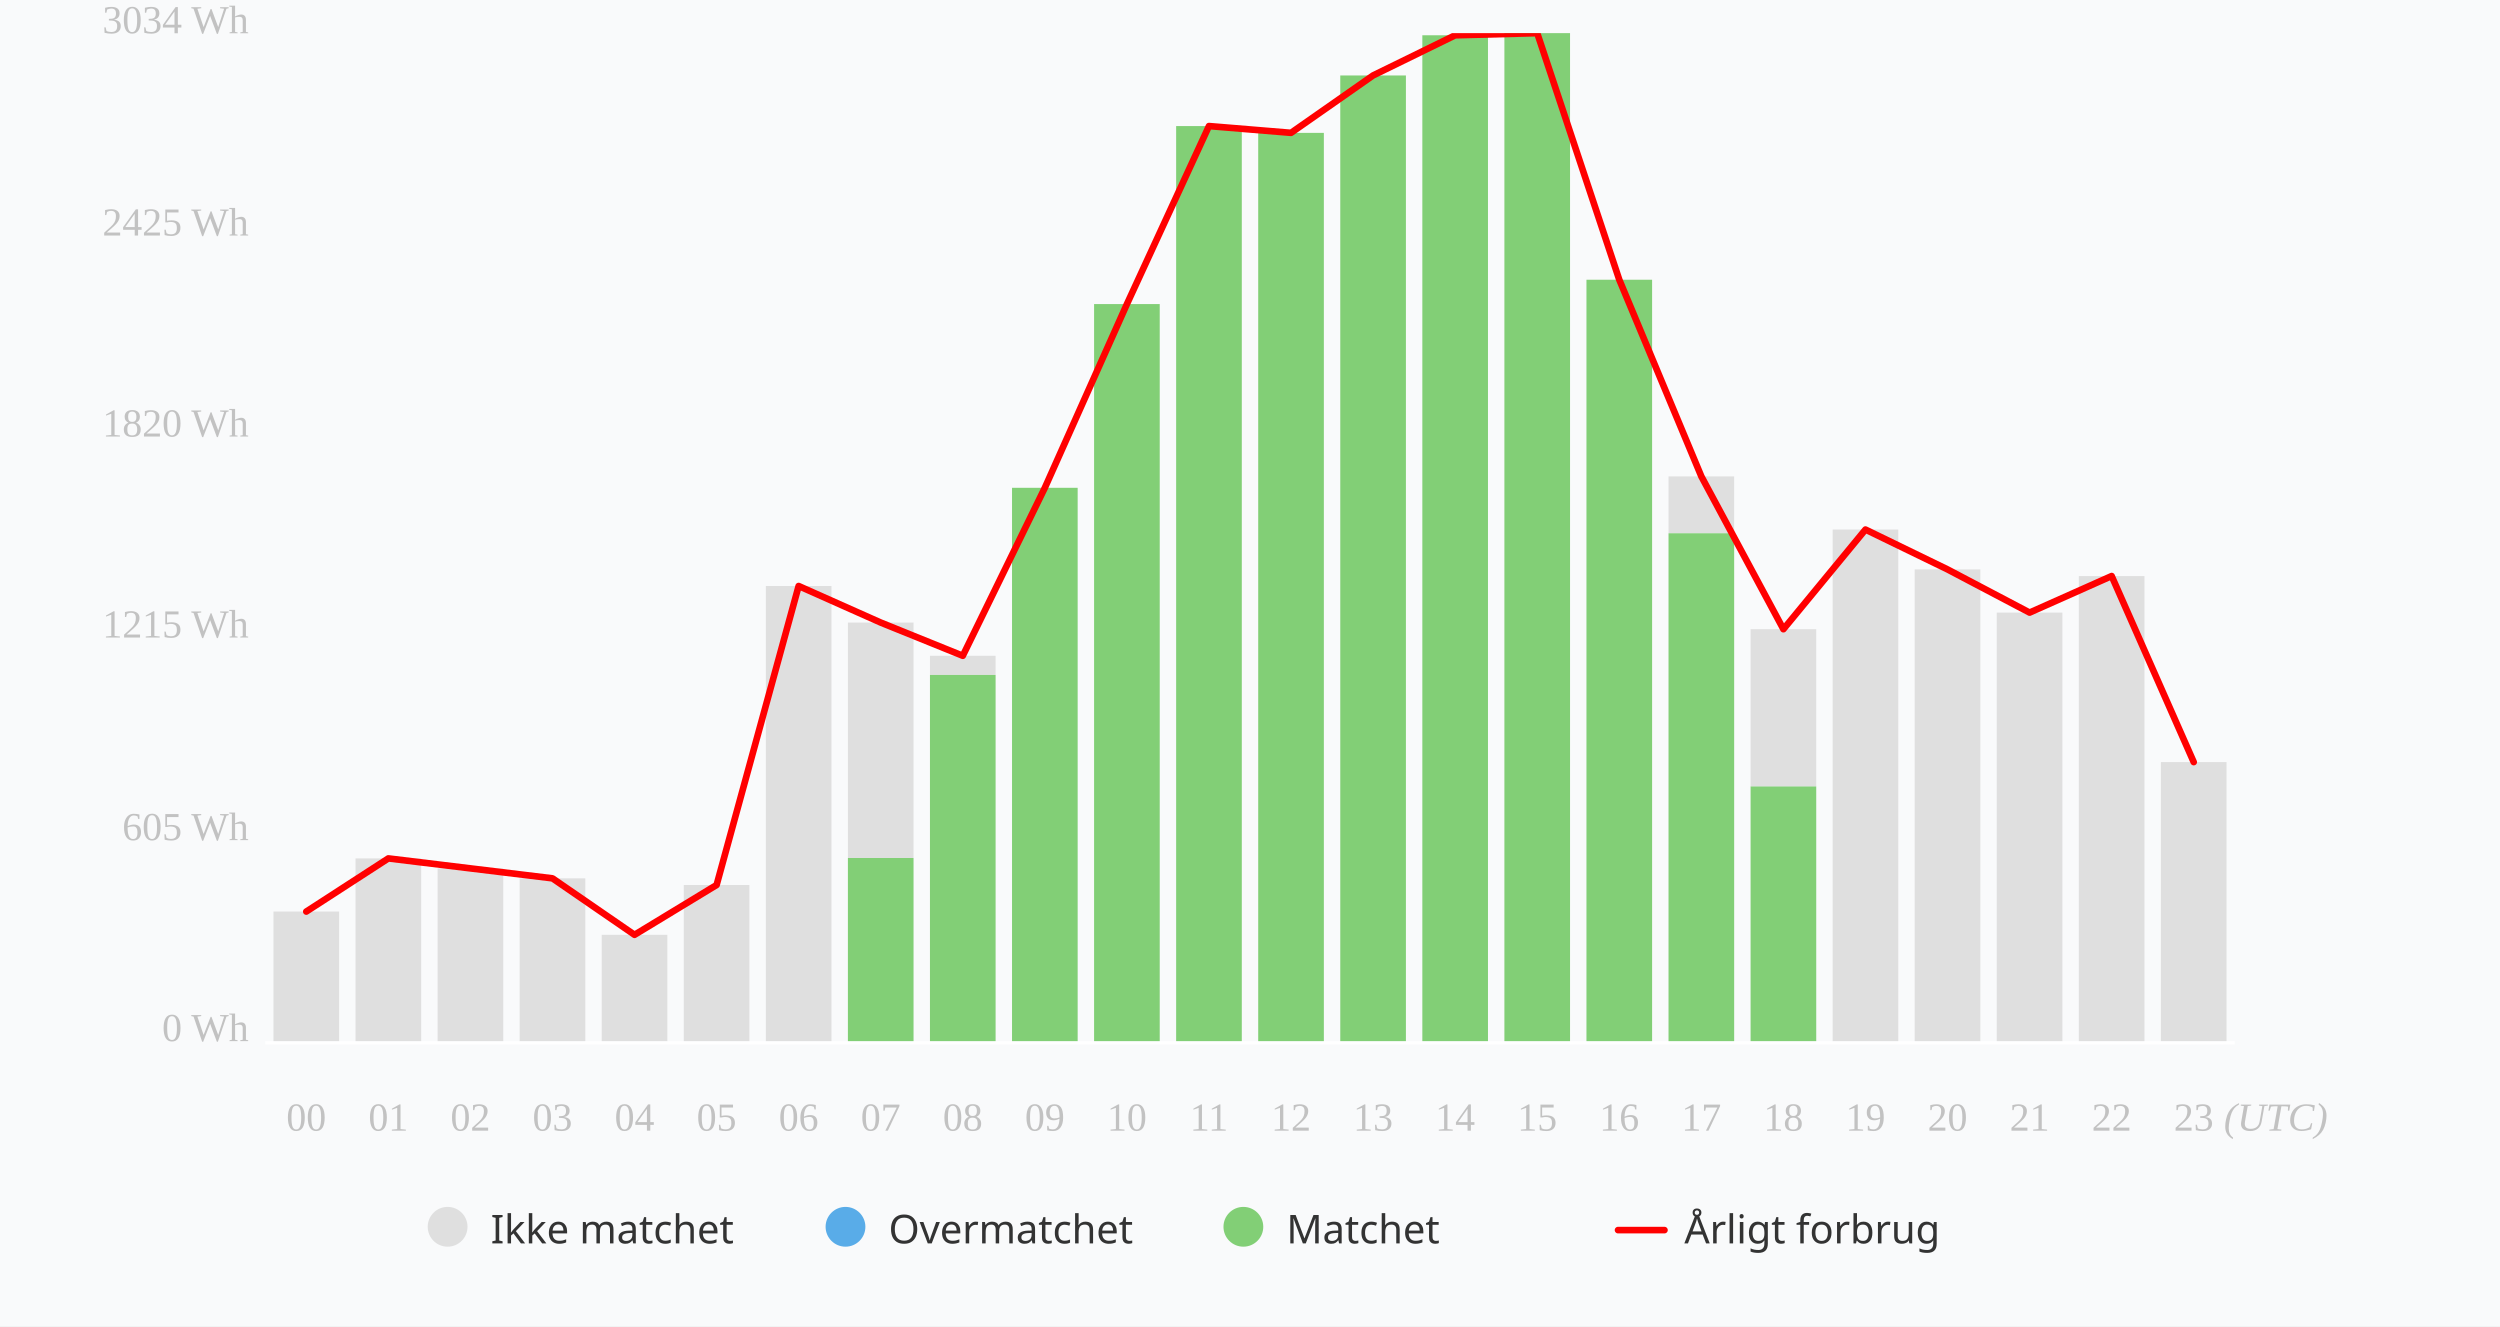
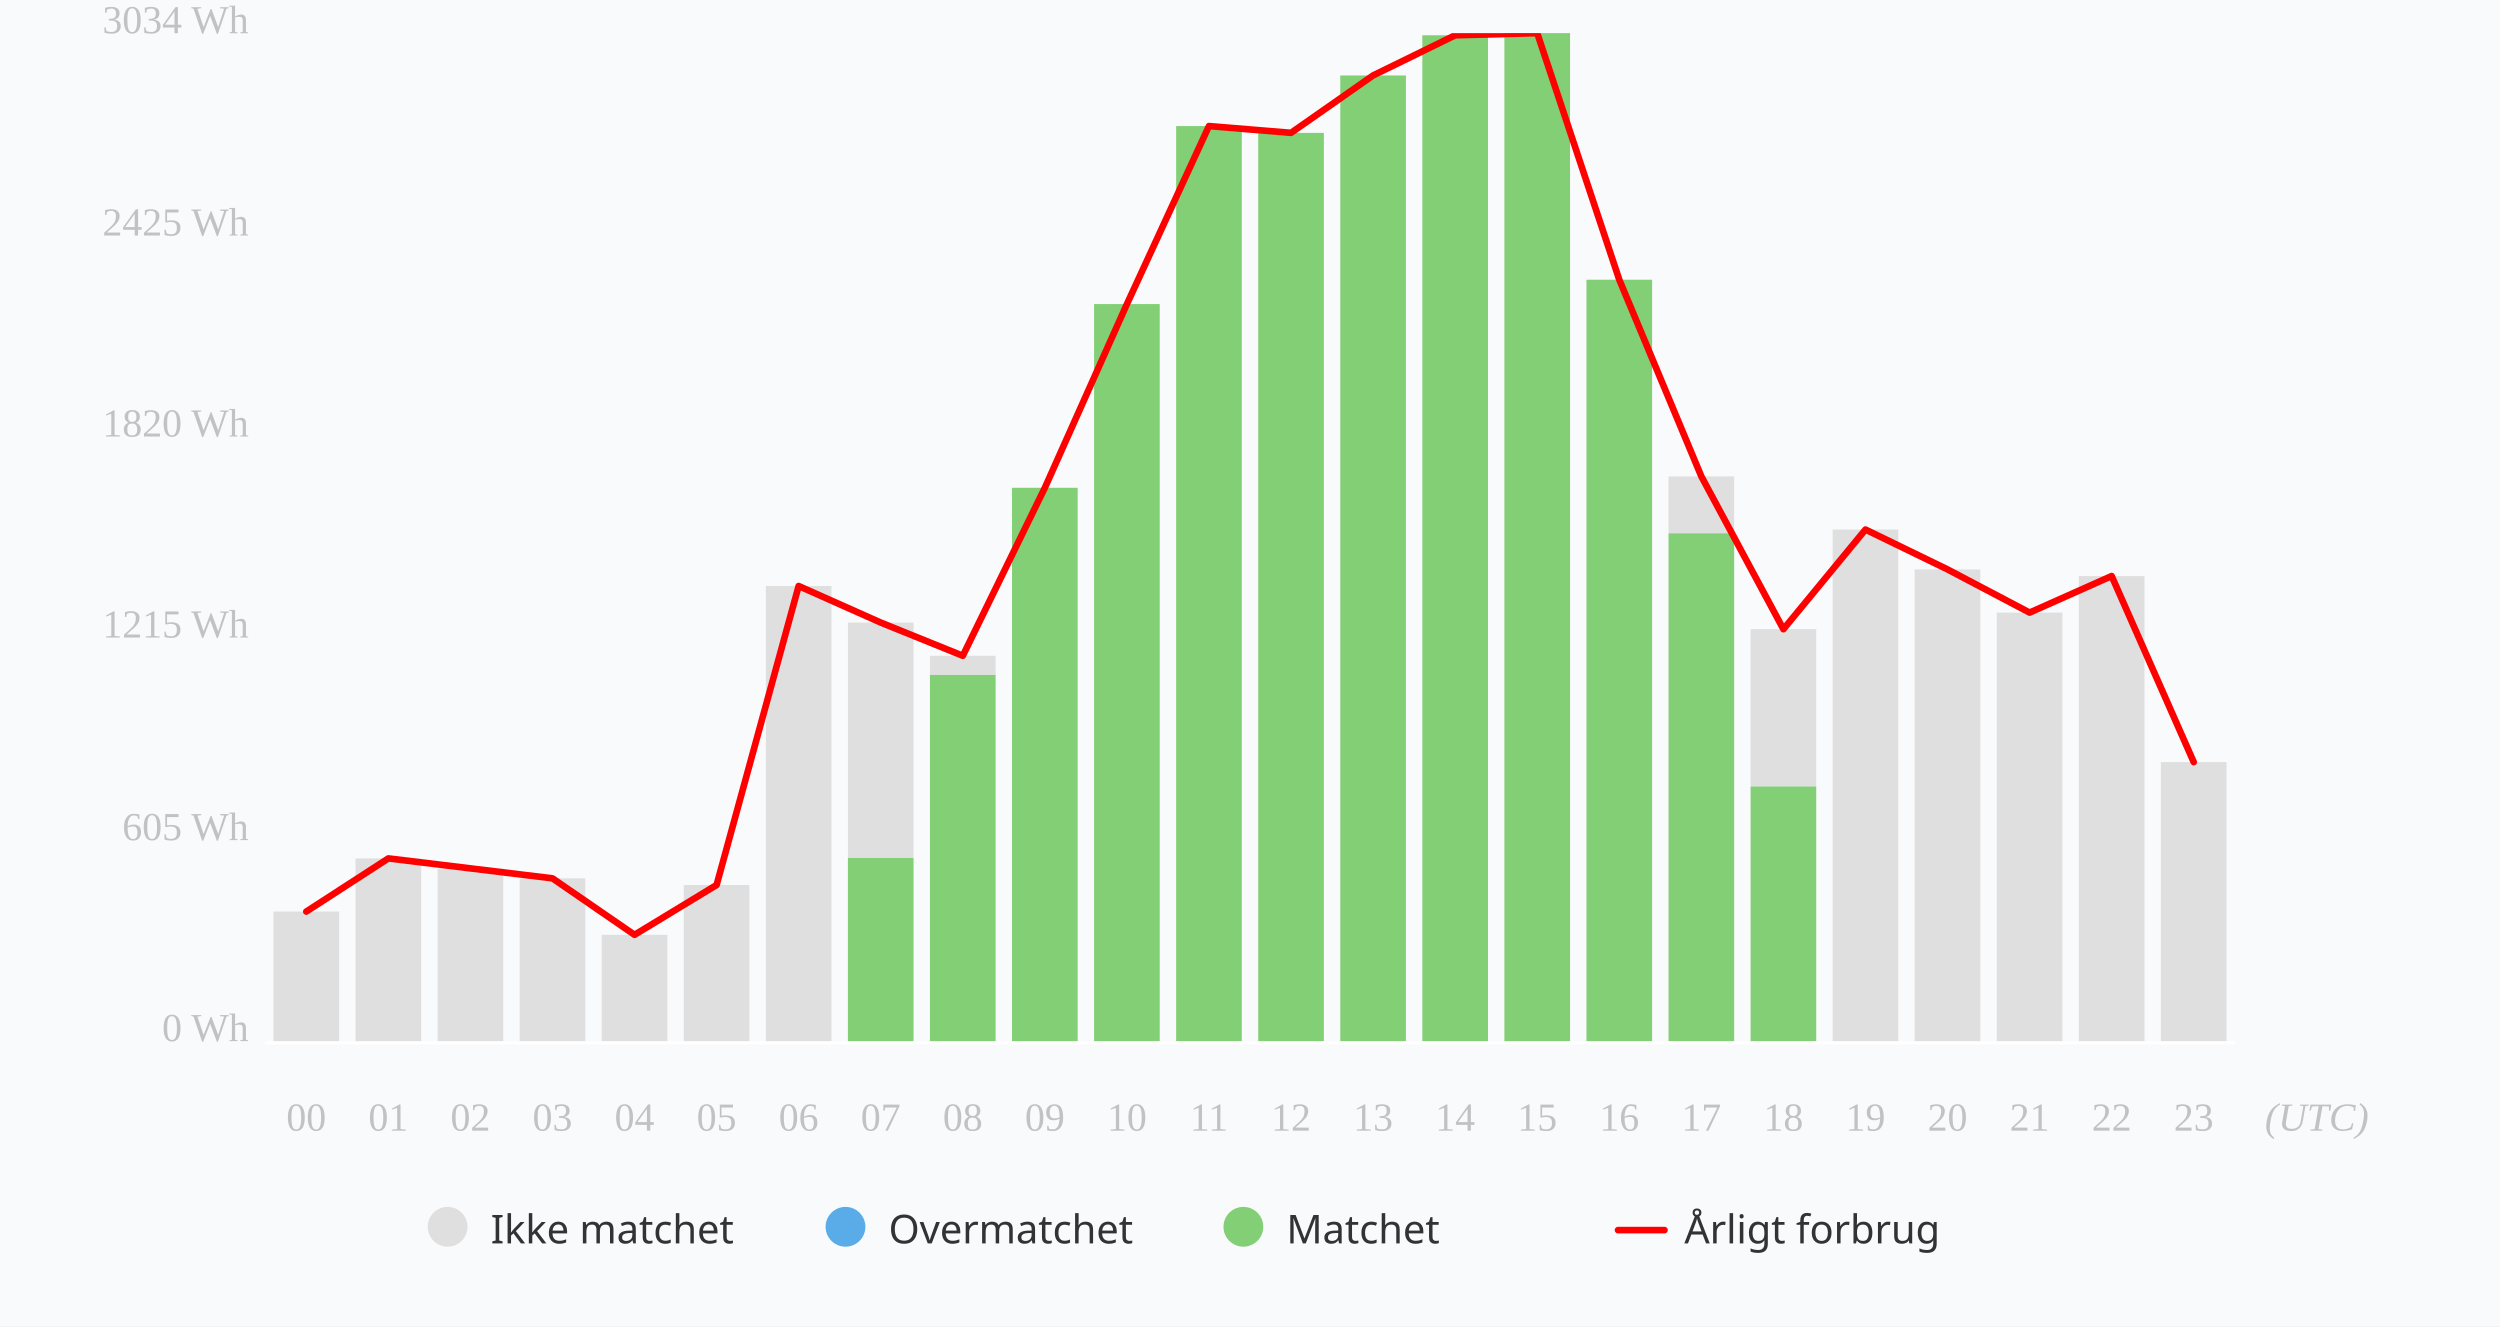
<svg xmlns="http://www.w3.org/2000/svg" class="highcharts-root" viewBox="0 0 754 400" preserveAspectRatio="xMidYMid meet" style="width: 100%; height: auto; display: block;" role="img">
  <defs>
    <filter id="drop-shadow">
      <feDropShadow dx="1" dy="1" flood-color="#000000" flood-opacity="0.75" stdDeviation="2.5" />
    </filter>
    <clipPath id="chart-area">
      <rect x="0" y="0" width="594" height="304" fill="none" />
    </clipPath>
  </defs>
  <rect fill="#F9FAFB" class="highcharts-background" x="0" y="0" width="754" height="400" rx="0" ry="0" />
  <g class="highcharts-grid highcharts-xaxis-grid" data-z-index="1">
    <path fill="none" stroke="#e6e6e6" stroke-width="0" data-z-index="1" class="highcharts-grid-line" d="M 80 10 L 80 314" opacity="1" />
    <path fill="none" stroke="#e6e6e6" stroke-width="0" data-z-index="1" class="highcharts-grid-line" d="M 104.75 10 L 104.75 314" opacity="1" />
    <path fill="none" stroke="#e6e6e6" stroke-width="0" data-z-index="1" class="highcharts-grid-line" d="M 129.5 10 L 129.5 314" opacity="1" />
    <path fill="none" stroke="#e6e6e6" stroke-width="0" data-z-index="1" class="highcharts-grid-line" d="M 154.25 10 L 154.25 314" opacity="1" />
    <path fill="none" stroke="#e6e6e6" stroke-width="0" data-z-index="1" class="highcharts-grid-line" d="M 179 10 L 179 314" opacity="1" />
    <path fill="none" stroke="#e6e6e6" stroke-width="0" data-z-index="1" class="highcharts-grid-line" d="M 203.75 10 L 203.75 314" opacity="1" />
    <path fill="none" stroke="#e6e6e6" stroke-width="0" data-z-index="1" class="highcharts-grid-line" d="M 228.5 10 L 228.5 314" opacity="1" />
    <path fill="none" stroke="#e6e6e6" stroke-width="0" data-z-index="1" class="highcharts-grid-line" d="M 253.25 10 L 253.25 314" opacity="1" />
    <path fill="none" stroke="#e6e6e6" stroke-width="0" data-z-index="1" class="highcharts-grid-line" d="M 278 10 L 278 314" opacity="1" />
    <path fill="none" stroke="#e6e6e6" stroke-width="0" data-z-index="1" class="highcharts-grid-line" d="M 302.75 10 L 302.75 314" opacity="1" />
    <path fill="none" stroke="#e6e6e6" stroke-width="0" data-z-index="1" class="highcharts-grid-line" d="M 327.5 10 L 327.5 314" opacity="1" />
    <path fill="none" stroke="#e6e6e6" stroke-width="0" data-z-index="1" class="highcharts-grid-line" d="M 352.25 10 L 352.25 314" opacity="1" />
    <path fill="none" stroke="#e6e6e6" stroke-width="0" data-z-index="1" class="highcharts-grid-line" d="M 377 10 L 377 314" opacity="1" />
    <path fill="none" stroke="#e6e6e6" stroke-width="0" data-z-index="1" class="highcharts-grid-line" d="M 401.75 10 L 401.75 314" opacity="1" />
    <path fill="none" stroke="#e6e6e6" stroke-width="0" data-z-index="1" class="highcharts-grid-line" d="M 426.5 10 L 426.5 314" opacity="1" />
    <path fill="none" stroke="#e6e6e6" stroke-width="0" data-z-index="1" class="highcharts-grid-line" d="M 451.25 10 L 451.25 314" opacity="1" />
    <path fill="none" stroke="#e6e6e6" stroke-width="0" data-z-index="1" class="highcharts-grid-line" d="M 476 10 L 476 314" opacity="1" />
    <path fill="none" stroke="#e6e6e6" stroke-width="0" data-z-index="1" class="highcharts-grid-line" d="M 500.75 10 L 500.75 314" opacity="1" />
    <path fill="none" stroke="#e6e6e6" stroke-width="0" data-z-index="1" class="highcharts-grid-line" d="M 525.5 10 L 525.5 314" opacity="1" />
    <path fill="none" stroke="#e6e6e6" stroke-width="0" data-z-index="1" class="highcharts-grid-line" d="M 550.25 10 L 550.25 314" opacity="1" />
    <path fill="none" stroke="#e6e6e6" stroke-width="0" data-z-index="1" class="highcharts-grid-line" d="M 575 10 L 575 314" opacity="1" />
    <path fill="none" stroke="#e6e6e6" stroke-width="0" data-z-index="1" class="highcharts-grid-line" d="M 599.75 10 L 599.75 314" opacity="1" />
    <path fill="none" stroke="#e6e6e6" stroke-width="0" data-z-index="1" class="highcharts-grid-line" d="M 624.5 10 L 624.5 314" opacity="1" />
    <path fill="none" stroke="#e6e6e6" stroke-width="0" data-z-index="1" class="highcharts-grid-line" d="M 649.25 10 L 649.25 314" opacity="1" />
    <path fill="none" stroke="#e6e6e6" stroke-width="0" data-z-index="1" class="highcharts-grid-line" d="M 674 10 L 674 314" opacity="1" />
  </g>
  <g class="highcharts-axis highcharts-xaxis" data-z-index="2">
    <path fill="none" class="highcharts-axis-line" stroke="#ffffff" stroke-width="1" d="M 80 314.5 L 674 314.5" />
  </g>
  <g class="highcharts-series-group" data-z-index="3" transform="translate(80,10)">
    <g class="highcharts-series highcharts-series-0 highcharts-column-series" data-z-index="0.1" opacity="1" clip-path="url(#chart-area)">
      <rect x="2.475" y="264.927" width="19.8" height="39.073" fill="#DFDFDF" />
      <rect x="27.225" y="248.897" width="19.8" height="55.103" fill="#DFDFDF" />
      <rect x="51.975" y="251.903" width="19.8" height="52.097" fill="#DFDFDF" />
      <rect x="76.725" y="254.908" width="19.8" height="49.092" fill="#DFDFDF" />
      <rect x="101.475" y="271.94" width="19.8" height="32.06" fill="#DFDFDF" />
      <rect x="126.225" y="256.912" width="19.8" height="47.088" fill="#DFDFDF" />
      <rect x="150.975" y="166.744" width="19.8" height="137.256" fill="#DFDFDF" />
      <rect x="175.725" y="177.764" width="19.8" height="71.011" fill="#DFDFDF" />
      <rect x="200.475" y="187.783" width="19.8" height="5.778" fill="#DFDFDF" />
      <rect x="423.225" y="133.682" width="19.8" height="17.156" fill="#DFDFDF" />
      <rect x="447.975" y="179.768" width="19.8" height="47.438" fill="#DFDFDF" />
      <rect x="472.725" y="149.712" width="19.8" height="154.288" fill="#DFDFDF" />
      <rect x="497.475" y="161.734" width="19.8" height="142.266" fill="#DFDFDF" />
      <rect x="522.225" y="174.759" width="19.8" height="129.241" fill="#DFDFDF" />
      <rect x="546.975" y="163.738" width="19.8" height="140.262" fill="#DFDFDF" />
      <rect x="571.725" y="219.843" width="19.8" height="84.157" fill="#DFDFDF" />
    </g>
    <g class="highcharts-series highcharts-series-1 highcharts-column-series" data-z-index="0.1" opacity="1" clip-path="url(#chart-area)" />
    <g class="highcharts-series highcharts-series-2 highcharts-column-series" data-z-index="0.1" opacity="1" clip-path="url(#chart-area)">
      <rect x="175.725" y="248.776" width="19.8" height="55.224" fill="#82CF76" />
      <rect x="200.475" y="193.561" width="19.8" height="110.439" fill="#82CF76" />
      <rect x="225.225" y="137.122" width="19.8" height="166.878" fill="#82CF76" />
      <rect x="249.975" y="81.716" width="19.8" height="222.284" fill="#82CF76" />
      <rect x="274.725" y="28.023" width="19.8" height="275.977" fill="#82CF76" />
      <rect x="299.475" y="30.066" width="19.8" height="273.934" fill="#82CF76" />
      <rect x="324.225" y="12.753" width="19.8" height="291.247" fill="#82CF76" />
      <rect x="348.975" y="0.642" width="19.8" height="303.358" fill="#82CF76" />
      <rect x="373.725" y="0" width="19.8" height="304" fill="#82CF76" />
      <rect x="398.475" y="74.364" width="19.8" height="229.636" fill="#82CF76" />
      <rect x="423.225" y="150.838" width="19.8" height="153.162" fill="#82CF76" />
      <rect x="447.975" y="227.206" width="19.8" height="76.794" fill="#82CF76" />
    </g>
    <g class="highcharts-series highcharts-series-3 highcharts-line-series" data-z-index="10" opacity="1" clip-path="url(#chart-area)">
      <path fill="none" class="highcharts-graph" d="M 12.375,264.927 37.125,248.897 61.875,251.903 86.625,254.908 111.375,271.94 136.125,256.912 160.875,166.744 185.625,177.764 210.375,187.783 235.125,137.122 259.875,81.716 284.625,28.023 309.375,30.066 334.125,12.753 358.875,0.642 383.625,0 408.375,74.364 433.125,133.682 457.875,179.768 482.625,149.712 507.375,161.734 532.125,174.759 556.875,163.738 581.625,219.843" stroke="#FF0000" stroke-width="2" stroke-linejoin="round" stroke-linecap="round" />
    </g>
  </g>
  <g class="highcharts-axis-labels highcharts-xaxis-labels" data-z-index="7">
    <text x="92.375" y="341" text-anchor="middle" style="cursor: default; font-size: 12px; fill: rgb(194,194,194);">00</text>
    <text x="117.125" y="341" text-anchor="middle" style="cursor: default; font-size: 12px; fill: rgb(194,194,194);">01</text>
    <text x="141.875" y="341" text-anchor="middle" style="cursor: default; font-size: 12px; fill: rgb(194,194,194);">02</text>
    <text x="166.625" y="341" text-anchor="middle" style="cursor: default; font-size: 12px; fill: rgb(194,194,194);">03</text>
    <text x="191.375" y="341" text-anchor="middle" style="cursor: default; font-size: 12px; fill: rgb(194,194,194);">04</text>
    <text x="216.125" y="341" text-anchor="middle" style="cursor: default; font-size: 12px; fill: rgb(194,194,194);">05</text>
    <text x="240.875" y="341" text-anchor="middle" style="cursor: default; font-size: 12px; fill: rgb(194,194,194);">06</text>
    <text x="265.625" y="341" text-anchor="middle" style="cursor: default; font-size: 12px; fill: rgb(194,194,194);">07</text>
    <text x="290.375" y="341" text-anchor="middle" style="cursor: default; font-size: 12px; fill: rgb(194,194,194);">08</text>
    <text x="315.125" y="341" text-anchor="middle" style="cursor: default; font-size: 12px; fill: rgb(194,194,194);">09</text>
    <text x="339.875" y="341" text-anchor="middle" style="cursor: default; font-size: 12px; fill: rgb(194,194,194);">10</text>
    <text x="364.625" y="341" text-anchor="middle" style="cursor: default; font-size: 12px; fill: rgb(194,194,194);">11</text>
    <text x="389.375" y="341" text-anchor="middle" style="cursor: default; font-size: 12px; fill: rgb(194,194,194);">12</text>
    <text x="414.125" y="341" text-anchor="middle" style="cursor: default; font-size: 12px; fill: rgb(194,194,194);">13</text>
    <text x="438.875" y="341" text-anchor="middle" style="cursor: default; font-size: 12px; fill: rgb(194,194,194);">14</text>
    <text x="463.625" y="341" text-anchor="middle" style="cursor: default; font-size: 12px; fill: rgb(194,194,194);">15</text>
    <text x="488.375" y="341" text-anchor="middle" style="cursor: default; font-size: 12px; fill: rgb(194,194,194);">16</text>
    <text x="513.125" y="341" text-anchor="middle" style="cursor: default; font-size: 12px; fill: rgb(194,194,194);">17</text>
    <text x="537.875" y="341" text-anchor="middle" style="cursor: default; font-size: 12px; fill: rgb(194,194,194);">18</text>
    <text x="562.625" y="341" text-anchor="middle" style="cursor: default; font-size: 12px; fill: rgb(194,194,194);">19</text>
    <text x="587.375" y="341" text-anchor="middle" style="cursor: default; font-size: 12px; fill: rgb(194,194,194);">20</text>
    <text x="612.125" y="341" text-anchor="middle" style="cursor: default; font-size: 12px; fill: rgb(194,194,194);">21</text>
    <text x="636.875" y="341" text-anchor="middle" style="cursor: default; font-size: 12px; fill: rgb(194,194,194);">22</text>
    <text x="661.625" y="341" text-anchor="middle" style="cursor: default; font-size: 12px; fill: rgb(194,194,194);">23</text>
-     <text x="686.375" y="341" text-anchor="middle" style="cursor: default; font-size: 12px; fill: rgb(194,194,194); font-style: italic;">(UTC)</text>
+     <text x="698.75" y="341" text-anchor="middle" style="cursor: default; font-size: 12px; fill: rgb(194,194,194); font-style: italic;"> (UTC)</text>
  </g>
  <g class="highcharts-legend" data-z-index="7" transform="translate(119,355)">
    <rect fill="none" class="highcharts-legend-box" rx="0" ry="0" stroke="#999999" stroke-width="0" x="0" y="0" width="517" height="30" />
    <g data-z-index="1">
      <g>
        <g class="highcharts-legend-item highcharts-column-series" data-z-index="1" transform="translate(8,3)">
          <text x="21" y="17" text-anchor="start" data-z-index="2" style="font-size: 12px; font-family: OpenSansNormal; fill: rgb(51, 51, 51);">Ikke matchet</text>
          <rect x="2" y="6" rx="6" ry="6" width="12" height="12" fill="#DFDFDF" class="highcharts-point" data-z-index="3" />
        </g>
        <g class="highcharts-legend-item highcharts-column-series" data-z-index="1" transform="translate(128,3)">
          <text x="21" y="17" text-anchor="start" data-z-index="2" style="font-size: 12px; font-family: OpenSansNormal; fill: rgb(51, 51, 51);">Overmatchet</text>
          <rect x="2" y="6" rx="6" ry="6" width="12" height="12" fill="#59ACE8" class="highcharts-point" data-z-index="3" />
        </g>
        <g class="highcharts-legend-item highcharts-column-series" data-z-index="1" transform="translate(248,3)">
          <text x="21" y="17" text-anchor="start" data-z-index="2" style="font-size: 12px; font-family: OpenSansNormal; fill: rgb(51, 51, 51);">Matchet</text>
          <rect x="2" y="6" rx="6" ry="6" width="12" height="12" fill="#82CF76" class="highcharts-point" data-z-index="3" />
        </g>
        <g class="highcharts-legend-item highcharts-line-series" data-z-index="1" transform="translate(368,3)">
          <path fill="none" class="highcharts-graph" stroke-width="2" stroke-linecap="round" d="M 1 13 L 15 13" stroke="#FF0000" />
          <text x="21" y="17" text-anchor="start" data-z-index="2" style="font-size: 12px; font-family: OpenSansNormal; fill: rgb(51, 51, 51);">Årligt forbrug</text>
        </g>
      </g>
    </g>
  </g>
  <g class="highcharts-axis-labels highcharts-yaxis-labels" data-z-index="7">
    <text x="75" y="314" text-anchor="end" style="font-size: 12px; fill: rgb(194,194,194);">0 Wh</text>
    <text x="75" y="253.387" text-anchor="end" style="font-size: 12px; fill: rgb(194,194,194);">605 Wh</text>
    <text x="75" y="192.273" text-anchor="end" style="font-size: 12px; fill: rgb(194,194,194);">1215 Wh</text>
    <text x="75" y="131.66" text-anchor="end" style="font-size: 12px; fill: rgb(194,194,194);">1820 Wh</text>
    <text x="75" y="71.047" text-anchor="end" style="font-size: 12px; fill: rgb(194,194,194);">2425 Wh</text>
    <text x="75" y="10.033" text-anchor="end" style="font-size: 12px; fill: rgb(194,194,194);">3034 Wh</text>
  </g>
  <g class="highcharts-axis highcharts-yaxis-left">
    <line x1="80" y1="10" x2="80" y2="314" stroke="FFA500" stroke-width="2" />
  </g>
</svg>
